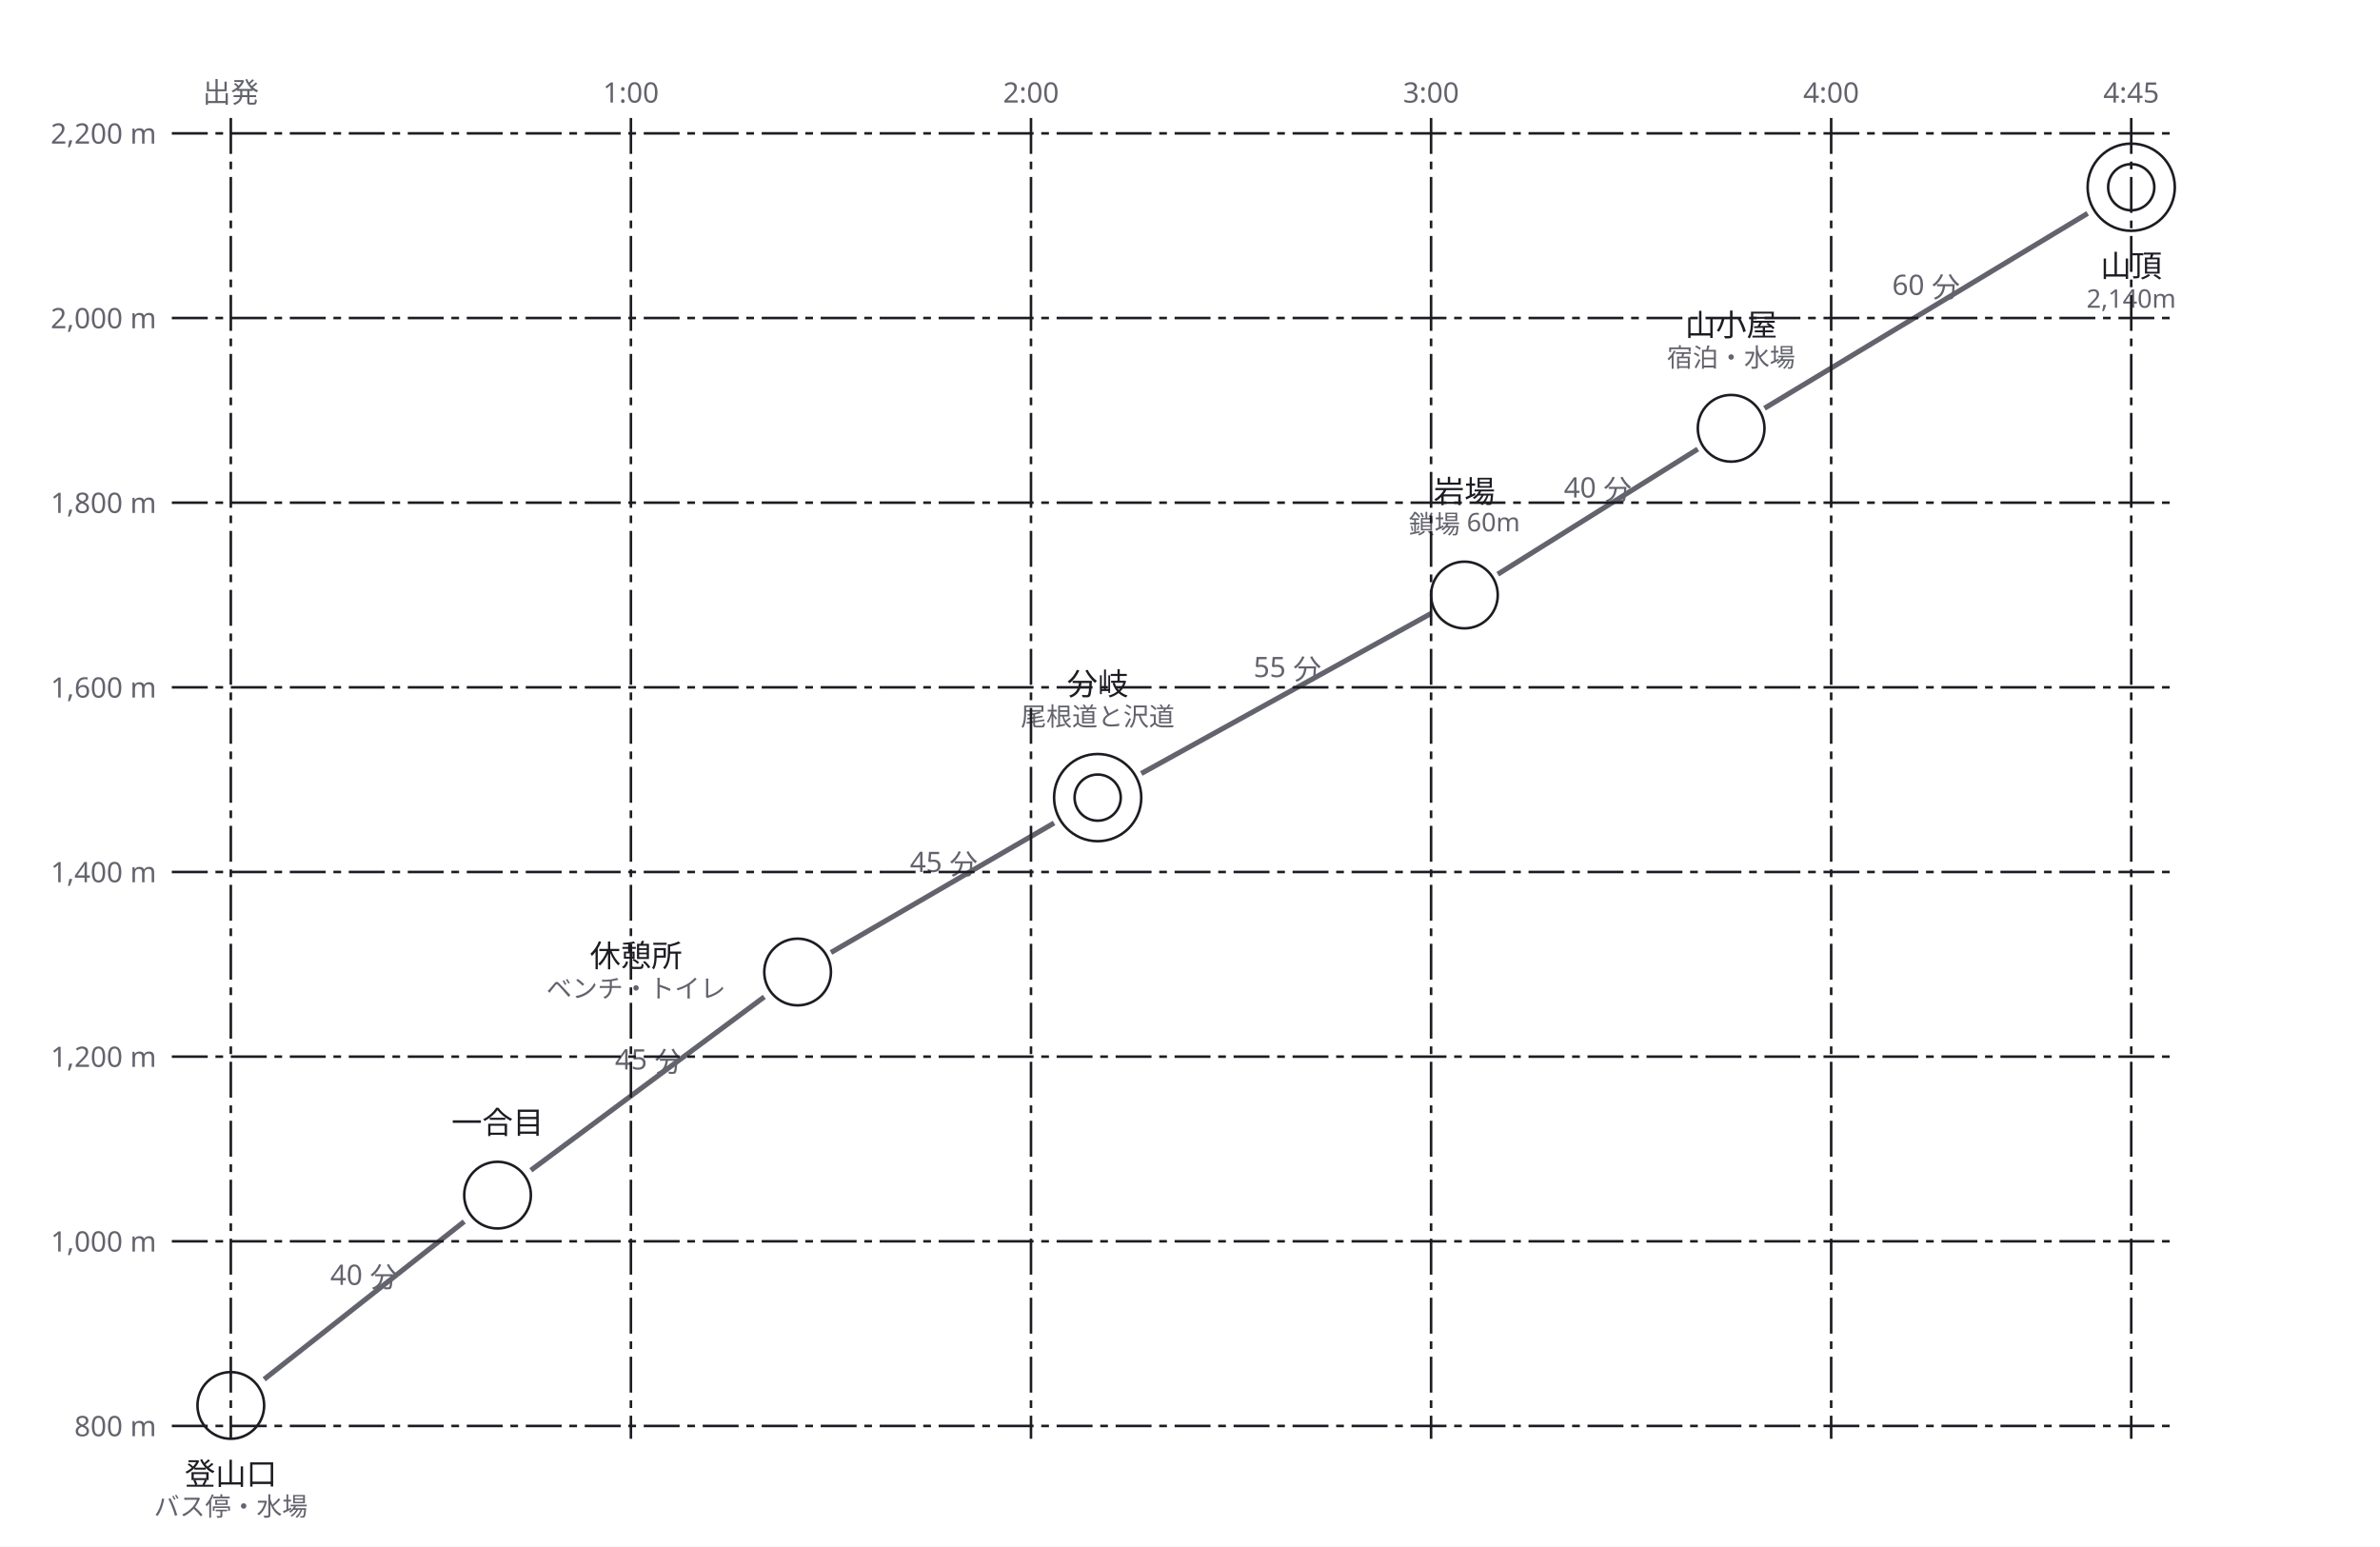
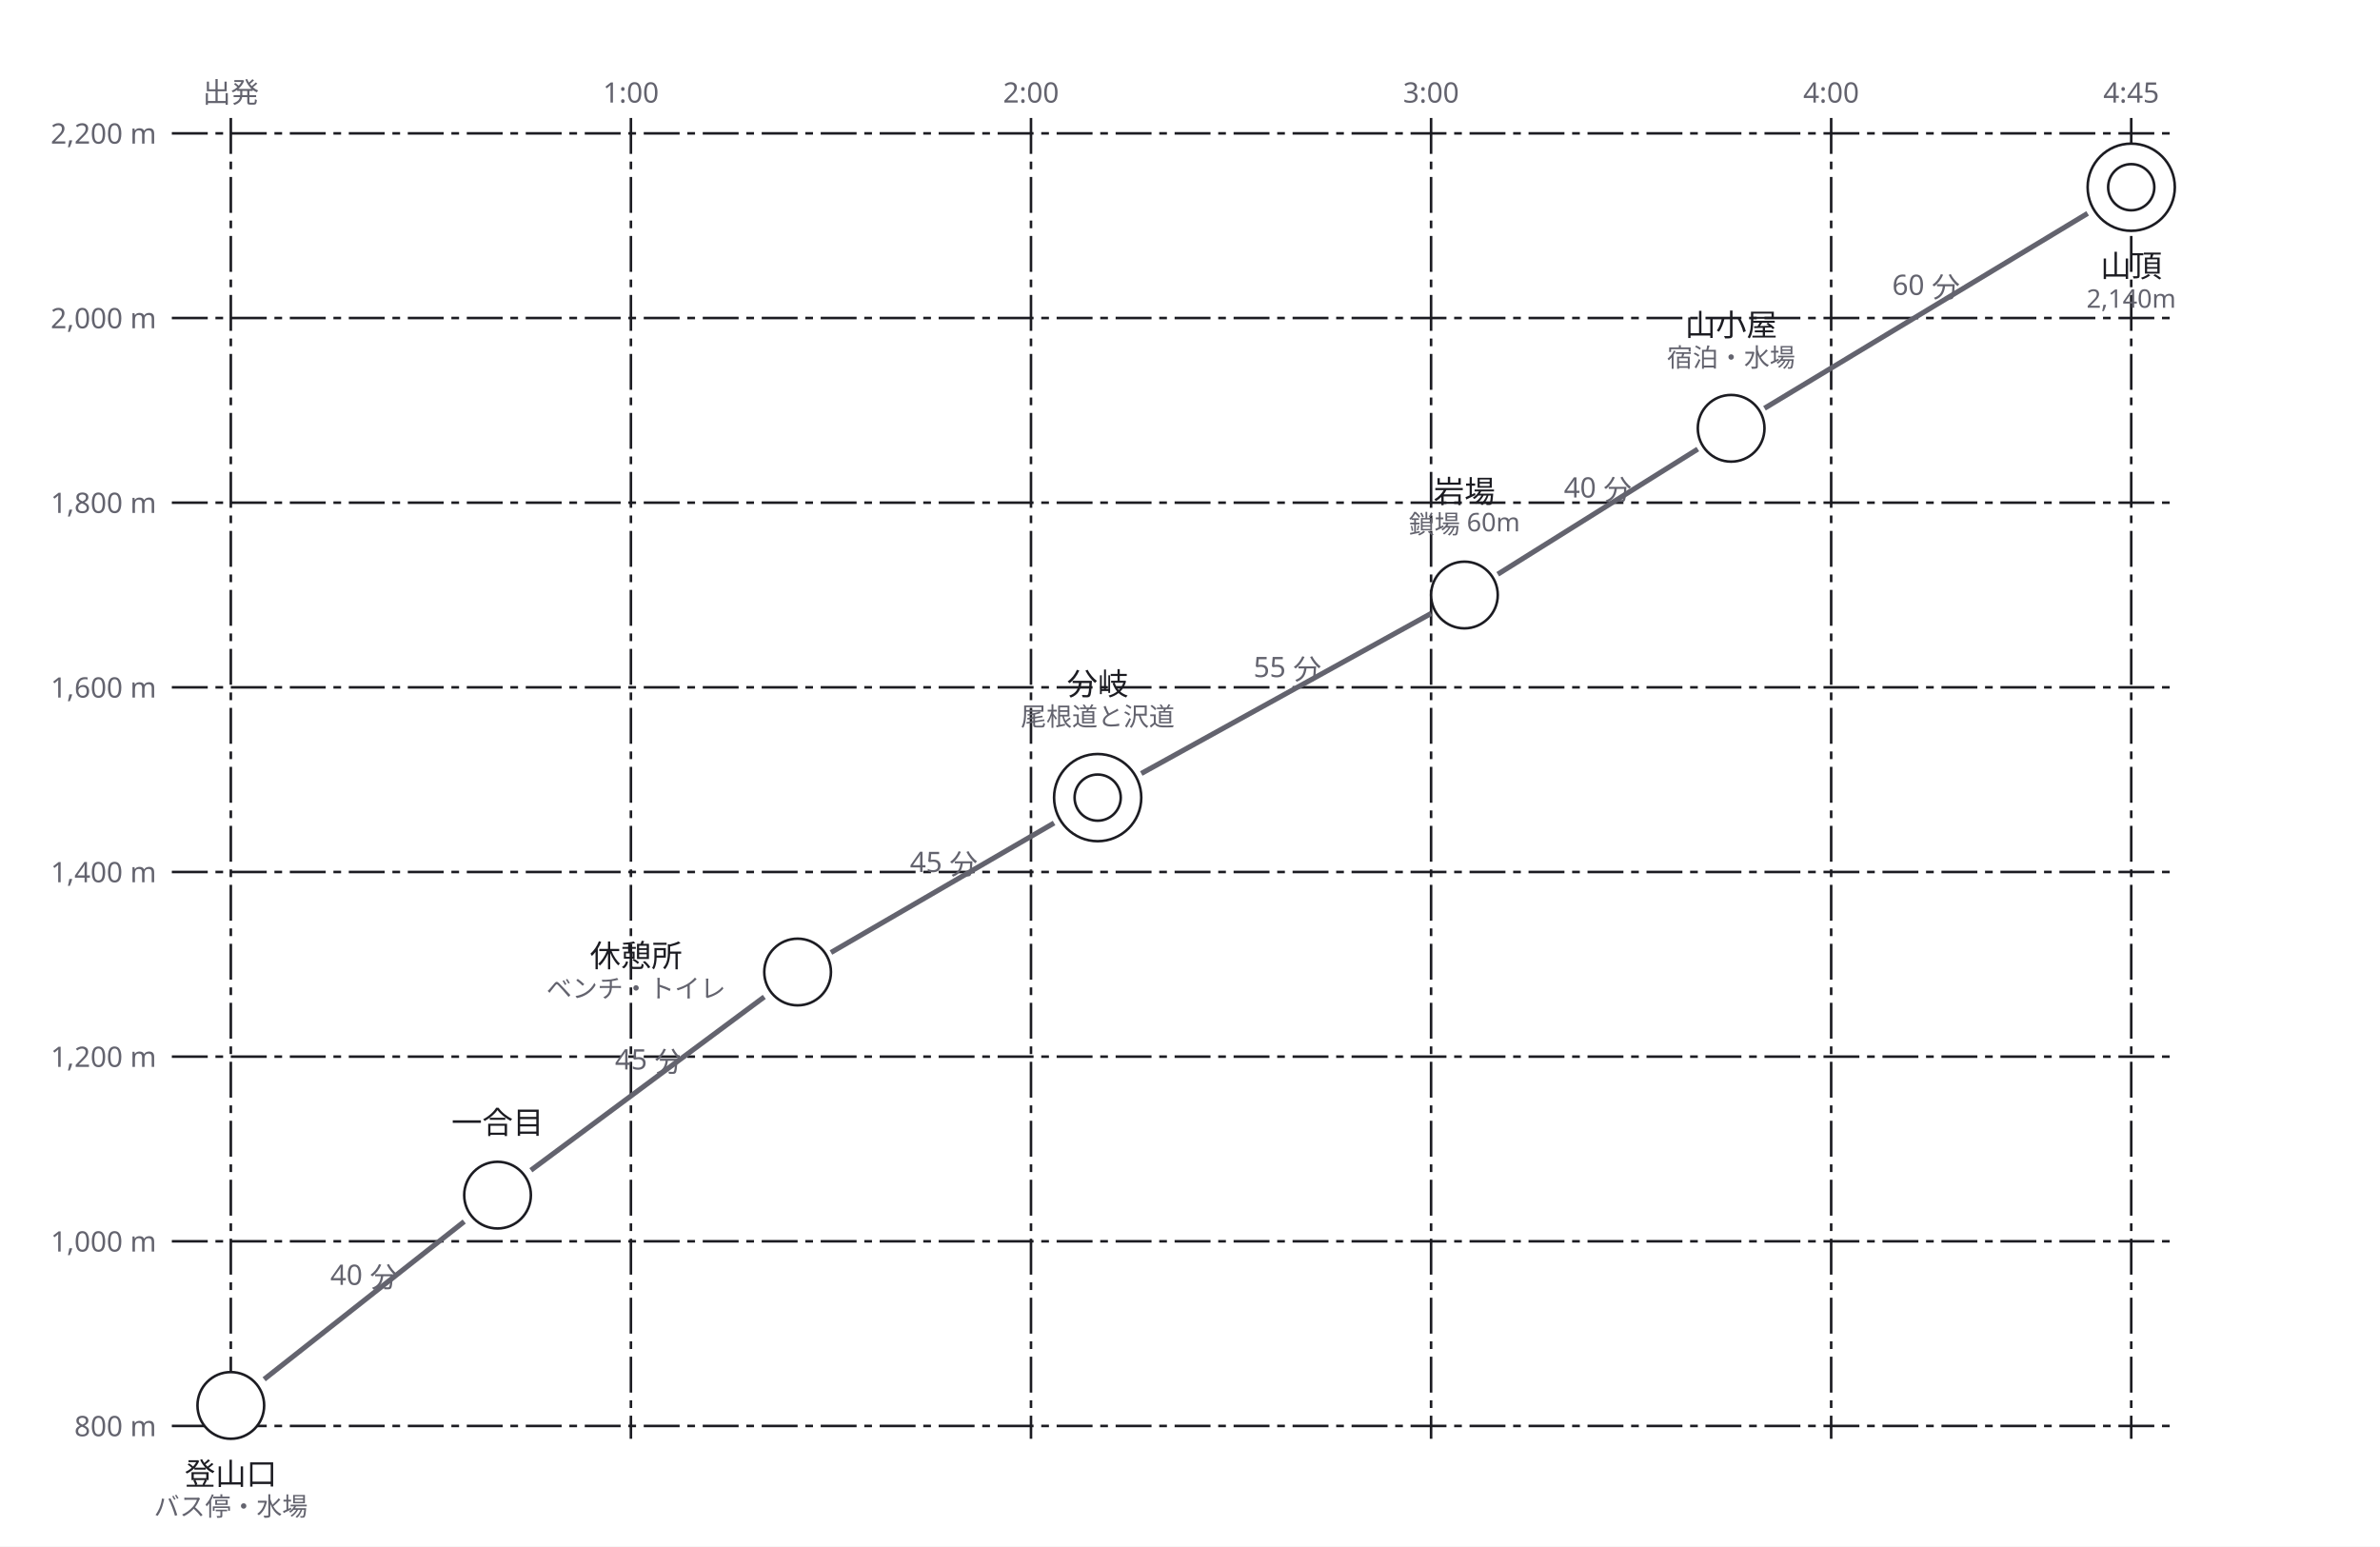
<svg xmlns="http://www.w3.org/2000/svg" width="928" height="603" viewBox="0 0 928 603">
  <defs>
    <marker id="arrow" viewBox="0 0 10 10" refX="9" refY="5" markerWidth="6" markerHeight="6" orient="auto">
      <path d="M 0 0 L 10 5 L 0 10 z" fill="#63636e" />
    </marker>
  </defs>
  <rect data-paper="1" x="0" y="0" width="928" height="603" fill="#ffffff" />
+   <g data-grid="tick">
+     <line x1="90" y1="46" x2="90" y2="561" stroke="#1c1c22" stroke-width="1" stroke-dasharray="14 3 3 3" />
+     <text x="90" y="40" text-anchor="middle" font-family="sans-serif" font-size="11" fill="#63636e">出発</text>
+     <line x1="246" y1="46" x2="246" y2="561" stroke="#1c1c22" stroke-width="1" stroke-dasharray="14 3 3 3" />
+     <text x="246" y="40" text-anchor="middle" font-family="sans-serif" font-size="11" fill="#63636e">1:00</text>
+     <line x1="402" y1="46" x2="402" y2="561" stroke="#1c1c22" stroke-width="1" stroke-dasharray="14 3 3 3" />
+     <text x="402" y="40" text-anchor="middle" font-family="sans-serif" font-size="11" fill="#63636e">2:00</text>
+     <line x1="558" y1="46" x2="558" y2="561" stroke="#1c1c22" stroke-width="1" stroke-dasharray="14 3 3 3" />
+     <text x="558" y="40" text-anchor="middle" font-family="sans-serif" font-size="11" fill="#63636e">3:00</text>
+     <line x1="714" y1="46" x2="714" y2="561" stroke="#1c1c22" stroke-width="1" stroke-dasharray="14 3 3 3" />
+     <text x="714" y="40" text-anchor="middle" font-family="sans-serif" font-size="11" fill="#63636e">4:00</text>
+     <line x1="831" y1="46" x2="831" y2="561" stroke="#1c1c22" stroke-width="1" stroke-dasharray="14 3 3 3" />
+     <text x="831" y="40" text-anchor="middle" font-family="sans-serif" font-size="11" fill="#63636e">4:45</text>
+     <line x1="67" y1="52" x2="848" y2="52" stroke="#1c1c22" stroke-width="1" stroke-dasharray="14 3 3 3" />
+     <text x="61" y="56" text-anchor="end" font-family="sans-serif" font-size="11" fill="#63636e">2,200 m</text>
+     <line x1="67" y1="124" x2="848" y2="124" stroke="#1c1c22" stroke-width="1" stroke-dasharray="14 3 3 3" />
+     <text x="61" y="128" text-anchor="end" font-family="sans-serif" font-size="11" fill="#63636e">2,000 m</text>
+     <line x1="67" y1="196" x2="848" y2="196" stroke="#1c1c22" stroke-width="1" stroke-dasharray="14 3 3 3" />
+     <text x="61" y="200" text-anchor="end" font-family="sans-serif" font-size="11" fill="#63636e">1,800 m</text>
+     <line x1="67" y1="268" x2="848" y2="268" stroke="#1c1c22" stroke-width="1" stroke-dasharray="14 3 3 3" />
+     <text x="61" y="272" text-anchor="end" font-family="sans-serif" font-size="11" fill="#63636e">1,600 m</text>
+     <line x1="67" y1="340" x2="848" y2="340" stroke="#1c1c22" stroke-width="1" stroke-dasharray="14 3 3 3" />
+     <text x="61" y="344" text-anchor="end" font-family="sans-serif" font-size="11" fill="#63636e">1,400 m</text>
+     <line x1="67" y1="412" x2="848" y2="412" stroke="#1c1c22" stroke-width="1" stroke-dasharray="14 3 3 3" />
+     <text x="61" y="416" text-anchor="end" font-family="sans-serif" font-size="11" fill="#63636e">1,200 m</text>
+     <line x1="67" y1="484" x2="848" y2="484" stroke="#1c1c22" stroke-width="1" stroke-dasharray="14 3 3 3" />
+     <text x="61" y="488" text-anchor="end" font-family="sans-serif" font-size="11" fill="#63636e">1,000 m</text>
+     <line x1="67" y1="556" x2="848" y2="556" stroke="#1c1c22" stroke-width="1" stroke-dasharray="14 3 3 3" />
+     <text x="61" y="560" text-anchor="end" font-family="sans-serif" font-size="11" fill="#63636e">800 m</text>
+   </g>
  <g data-edge="p0&gt;p1" data-pinned="false">
    <path d="M 103 537.8 L 181 476.3" fill="none" stroke="#63636e" stroke-width="2" />
    <text x="142" y="501" text-anchor="middle" font-family="sans-serif" font-size="11" fill="#63636e">40 分</text>
  </g>
  <g data-edge="p1&gt;p2" data-pinned="false">
    <path d="M 207 456.3 L 298 388.7" fill="none" stroke="#63636e" stroke-width="2" />
    <text x="253" y="417" text-anchor="middle" font-family="sans-serif" font-size="11" fill="#63636e">45 分</text>
  </g>
  <g data-edge="p2&gt;p3" data-pinned="false">
    <path d="M 324 371.4 L 411 320.9" fill="none" stroke="#63636e" stroke-width="2" />
    <text x="368" y="340" text-anchor="middle" font-family="sans-serif" font-size="11" fill="#63636e">45 分</text>
  </g>
  <g data-edge="p3&gt;p4" data-pinned="false">
    <path d="M 445 301.6 L 558 239.2" fill="none" stroke="#63636e" stroke-width="2" />
    <text x="502" y="264" text-anchor="middle" font-family="sans-serif" font-size="11" fill="#63636e">55 分</text>
  </g>
  <g data-edge="p4&gt;p5" data-pinned="false">
    <path d="M 584 223.9 L 662 175.1" fill="none" stroke="#63636e" stroke-width="2" />
    <text x="623" y="194" text-anchor="middle" font-family="sans-serif" font-size="11" fill="#63636e">40 分</text>
  </g>
  <g data-edge="p5&gt;p6" data-pinned="false">
    <path d="M 688 159.2 L 814 83.2" fill="none" stroke="#63636e" stroke-width="2" />
    <text x="751" y="115" text-anchor="middle" font-family="sans-serif" font-size="11" fill="#63636e">60 分</text>
  </g>
  <g data-node="p3" data-pinned="false" data-shape="rect">
    <circle cx="428" cy="311" r="17" fill="#ffffff" stroke="#1c1c22" stroke-width="1" />
    <circle cx="428" cy="311" r="9" fill="none" stroke="#1c1c22" stroke-width="1" />
    <text x="428" y="271" text-anchor="middle" font-family="sans-serif" font-size="12" fill="#1c1c22">分岐</text>
    <text x="428" y="283" text-anchor="middle" font-family="sans-serif" font-size="10" fill="#63636e">尾根道と沢道</text>
  </g>
  <g data-node="p6" data-pinned="false" data-shape="rect">
    <circle cx="831" cy="73" r="17" fill="#ffffff" stroke="#1c1c22" stroke-width="1" />
    <circle cx="831" cy="73" r="9" fill="none" stroke="#1c1c22" stroke-width="1" />
    <text x="831" y="108" text-anchor="middle" font-family="sans-serif" font-size="12" fill="#1c1c22">山頂</text>
    <text x="831" y="120" text-anchor="middle" font-family="sans-serif" font-size="10" fill="#63636e">2,140m</text>
  </g>
  <g data-node="p0" data-pinned="false" data-shape="rect">
    <circle cx="90" cy="548" r="13" fill="#ffffff" stroke="#1c1c22" stroke-width="1" />
    <text x="90" y="579" text-anchor="middle" font-family="sans-serif" font-size="12" fill="#1c1c22">登山口</text>
    <text x="90" y="591" text-anchor="middle" font-family="sans-serif" font-size="10" fill="#63636e">バス停・水場</text>
  </g>
  <g data-node="p1" data-pinned="false" data-shape="rect">
    <circle cx="194" cy="466" r="13" fill="#ffffff" stroke="#1c1c22" stroke-width="1" />
    <text x="194" y="442" text-anchor="middle" font-family="sans-serif" font-size="12" fill="#1c1c22">一合目</text>
  </g>
  <g data-node="p2" data-pinned="false" data-shape="rect">
    <circle cx="311" cy="379" r="13" fill="#ffffff" stroke="#1c1c22" stroke-width="1" />
    <text x="248" y="377" text-anchor="middle" font-family="sans-serif" font-size="12" fill="#1c1c22">休憩所</text>
    <text x="248" y="389" text-anchor="middle" font-family="sans-serif" font-size="10" fill="#63636e">ベンチ・トイレ</text>
  </g>
  <g data-node="p4" data-pinned="false" data-shape="rect">
    <circle cx="571" cy="232" r="13" fill="#ffffff" stroke="#1c1c22" stroke-width="1" />
    <text x="571" y="196" text-anchor="middle" font-family="sans-serif" font-size="12" fill="#1c1c22">岩場</text>
    <text x="571" y="208" text-anchor="middle" font-family="sans-serif" font-size="10" fill="#63636e">鎖場 60m</text>
  </g>
  <g data-node="p5" data-pinned="false" data-shape="rect">
    <circle cx="675" cy="167" r="13" fill="#ffffff" stroke="#1c1c22" stroke-width="1" />
    <text x="675" y="131" text-anchor="middle" font-family="sans-serif" font-size="12" fill="#1c1c22">山小屋</text>
    <text x="675" y="143" text-anchor="middle" font-family="sans-serif" font-size="10" fill="#63636e">宿泊・水場</text>
  </g>
-   <g data-grid="true">
-     <line x1="90" y1="46" x2="90" y2="561" stroke="#1c1c22" stroke-width="1" stroke-dasharray="14 3 3 3" />
-     <text x="90" y="40" text-anchor="middle" font-family="sans-serif" font-size="11" fill="#63636e">出発</text>
-     <line x1="246" y1="46" x2="246" y2="561" stroke="#1c1c22" stroke-width="1" stroke-dasharray="14 3 3 3" />
-     <text x="246" y="40" text-anchor="middle" font-family="sans-serif" font-size="11" fill="#63636e">1:00</text>
-     <line x1="402" y1="46" x2="402" y2="561" stroke="#1c1c22" stroke-width="1" stroke-dasharray="14 3 3 3" />
-     <text x="402" y="40" text-anchor="middle" font-family="sans-serif" font-size="11" fill="#63636e">2:00</text>
-     <line x1="558" y1="46" x2="558" y2="561" stroke="#1c1c22" stroke-width="1" stroke-dasharray="14 3 3 3" />
-     <text x="558" y="40" text-anchor="middle" font-family="sans-serif" font-size="11" fill="#63636e">3:00</text>
-     <line x1="714" y1="46" x2="714" y2="561" stroke="#1c1c22" stroke-width="1" stroke-dasharray="14 3 3 3" />
-     <text x="714" y="40" text-anchor="middle" font-family="sans-serif" font-size="11" fill="#63636e">4:00</text>
-     <line x1="831" y1="46" x2="831" y2="561" stroke="#1c1c22" stroke-width="1" stroke-dasharray="14 3 3 3" />
-     <text x="831" y="40" text-anchor="middle" font-family="sans-serif" font-size="11" fill="#63636e">4:45</text>
-     <line x1="67" y1="52" x2="848" y2="52" stroke="#1c1c22" stroke-width="1" stroke-dasharray="14 3 3 3" />
-     <text x="61" y="56" text-anchor="end" font-family="sans-serif" font-size="11" fill="#63636e">2,200 m</text>
-     <line x1="67" y1="124" x2="848" y2="124" stroke="#1c1c22" stroke-width="1" stroke-dasharray="14 3 3 3" />
-     <text x="61" y="128" text-anchor="end" font-family="sans-serif" font-size="11" fill="#63636e">2,000 m</text>
-     <line x1="67" y1="196" x2="848" y2="196" stroke="#1c1c22" stroke-width="1" stroke-dasharray="14 3 3 3" />
-     <text x="61" y="200" text-anchor="end" font-family="sans-serif" font-size="11" fill="#63636e">1,800 m</text>
-     <line x1="67" y1="268" x2="848" y2="268" stroke="#1c1c22" stroke-width="1" stroke-dasharray="14 3 3 3" />
-     <text x="61" y="272" text-anchor="end" font-family="sans-serif" font-size="11" fill="#63636e">1,600 m</text>
-     <line x1="67" y1="340" x2="848" y2="340" stroke="#1c1c22" stroke-width="1" stroke-dasharray="14 3 3 3" />
-     <text x="61" y="344" text-anchor="end" font-family="sans-serif" font-size="11" fill="#63636e">1,400 m</text>
-     <line x1="67" y1="412" x2="848" y2="412" stroke="#1c1c22" stroke-width="1" stroke-dasharray="14 3 3 3" />
-     <text x="61" y="416" text-anchor="end" font-family="sans-serif" font-size="11" fill="#63636e">1,200 m</text>
-     <line x1="67" y1="484" x2="848" y2="484" stroke="#1c1c22" stroke-width="1" stroke-dasharray="14 3 3 3" />
-     <text x="61" y="488" text-anchor="end" font-family="sans-serif" font-size="11" fill="#63636e">1,000 m</text>
-     <line x1="67" y1="556" x2="848" y2="556" stroke="#1c1c22" stroke-width="1" stroke-dasharray="14 3 3 3" />
-     <text x="61" y="560" text-anchor="end" font-family="sans-serif" font-size="11" fill="#63636e">800 m</text>
-   </g>
  <g data-dimensions="true" />
</svg>
